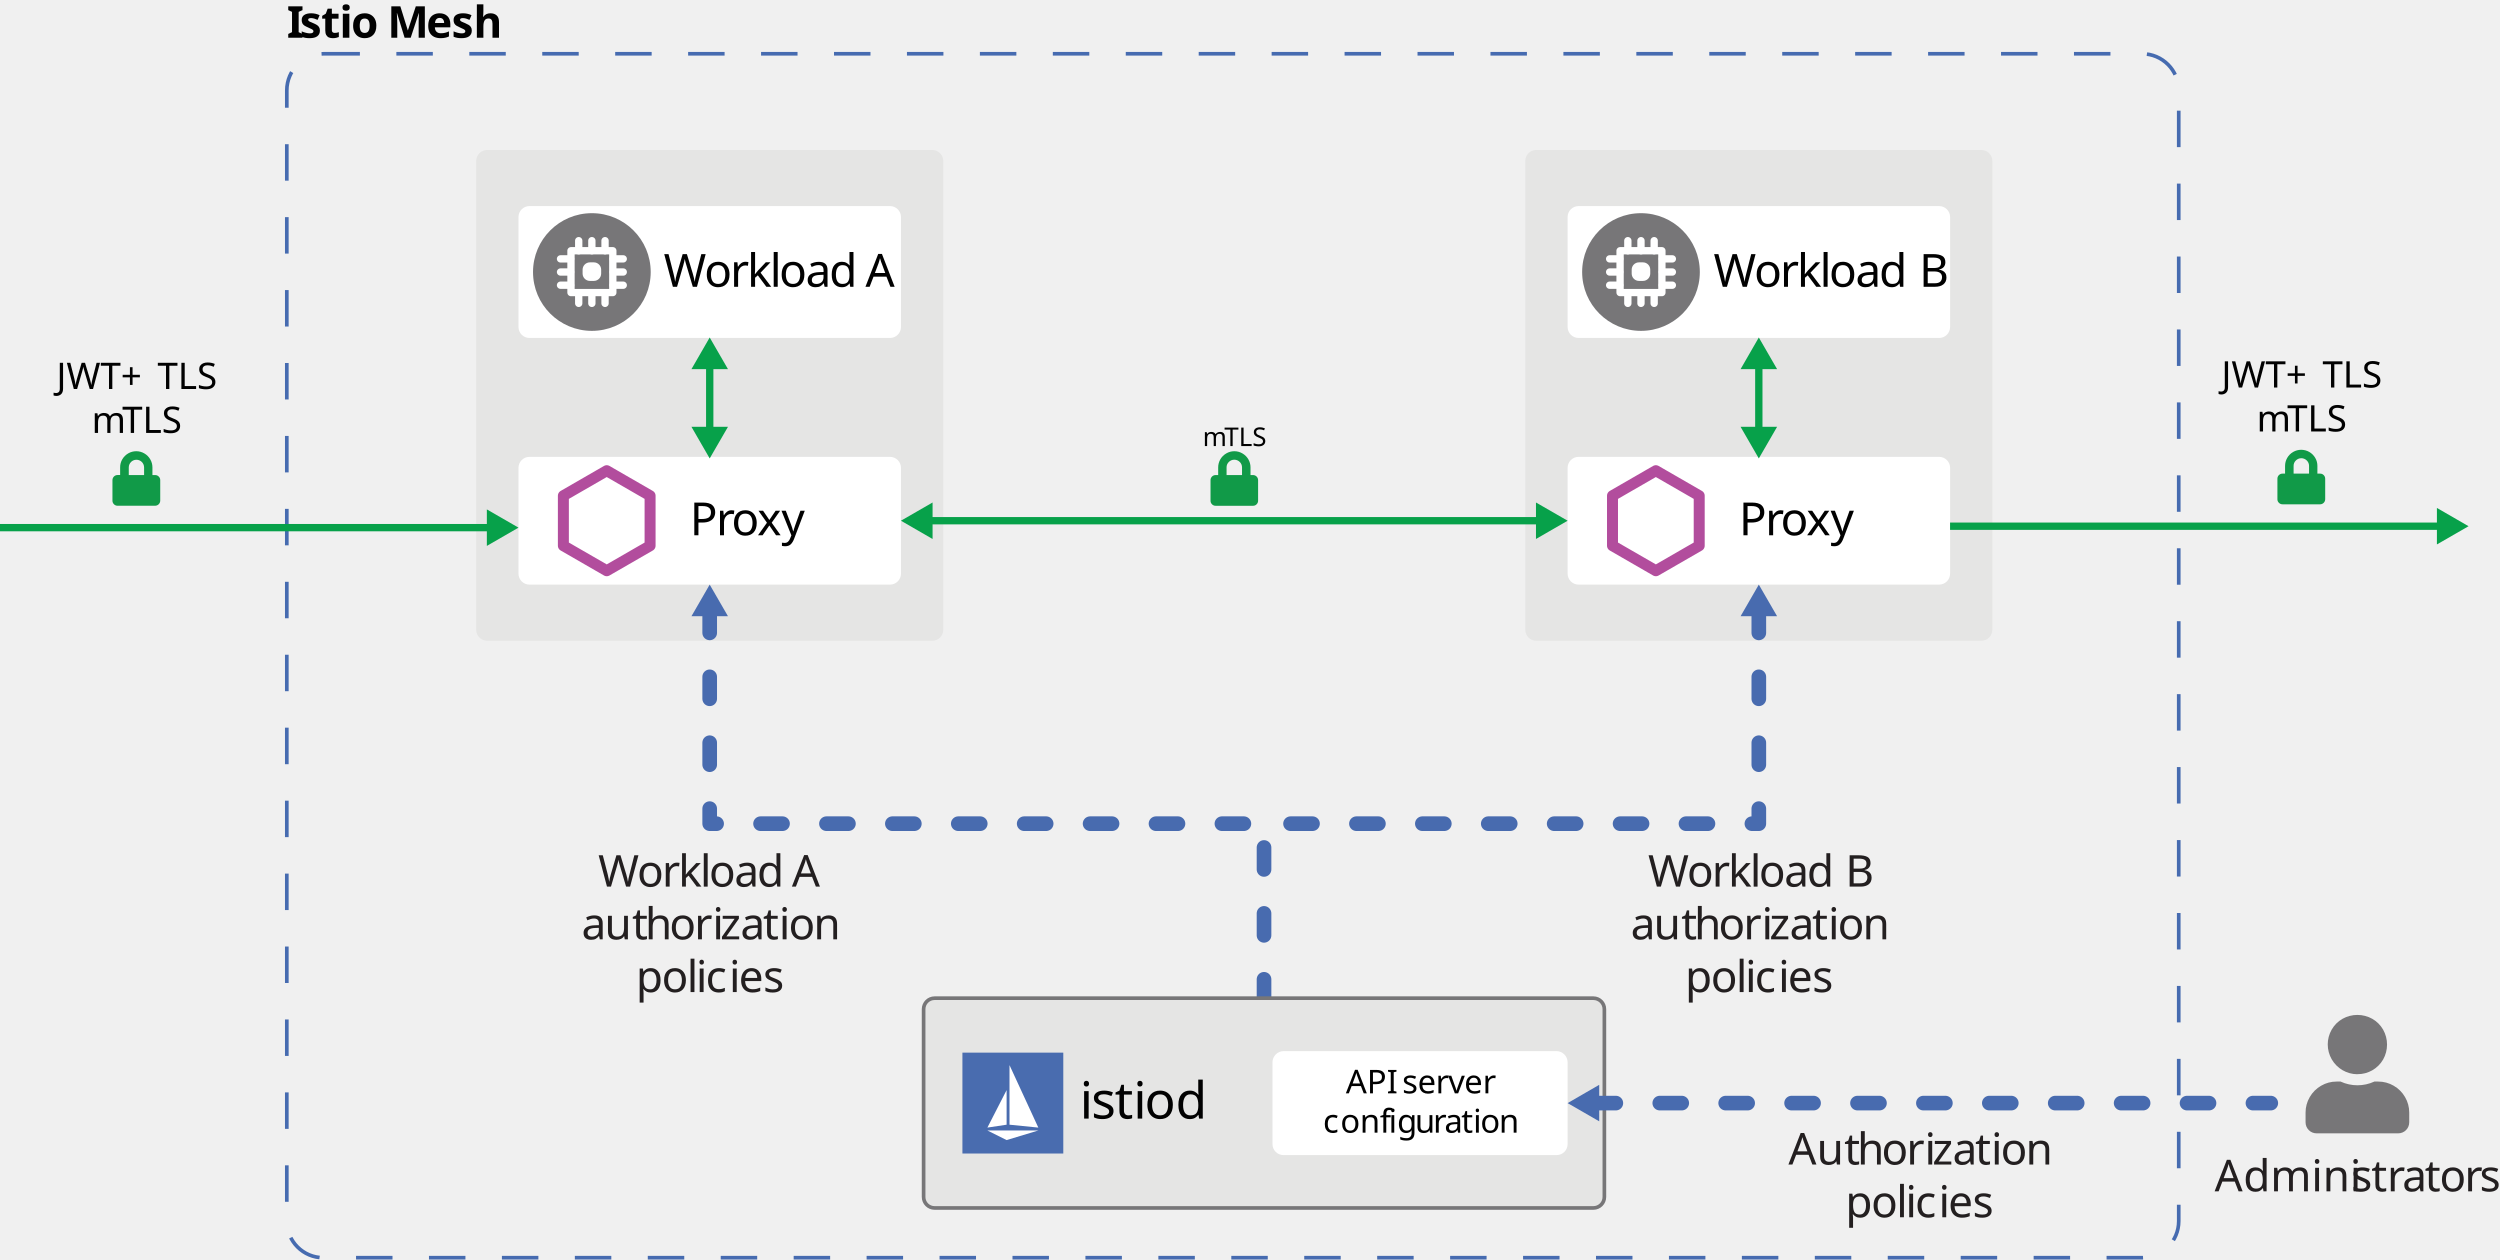
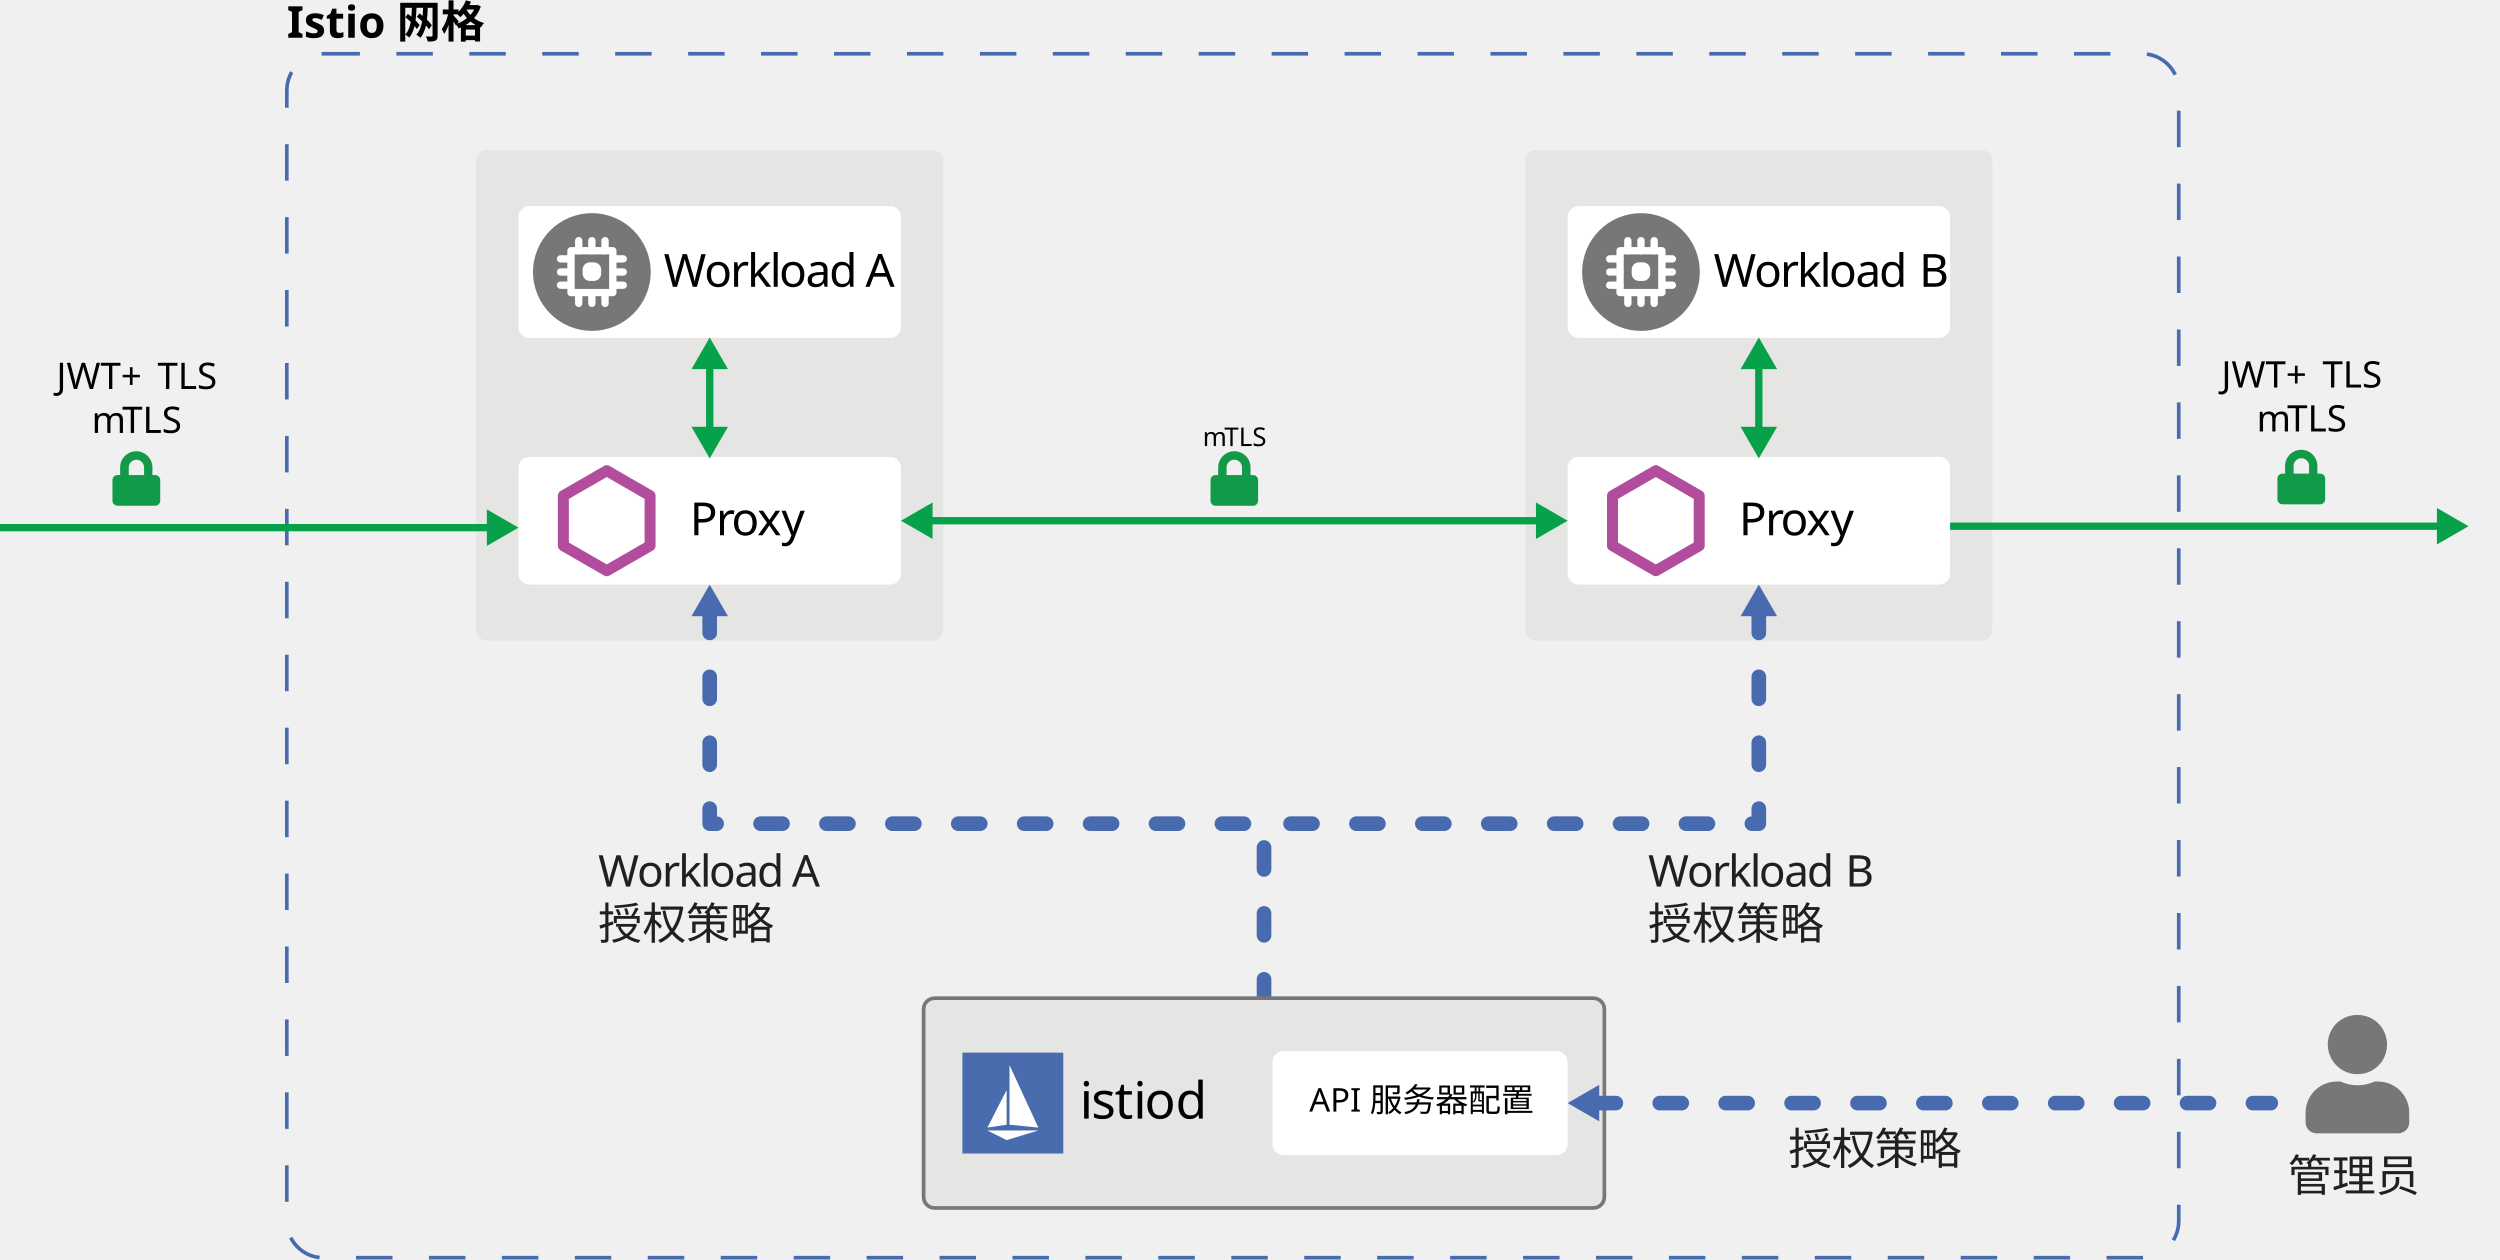
<svg xmlns="http://www.w3.org/2000/svg" id="ef55554b-b583-4065-9092-0fe3415e71e2" data-name="Layer 1" viewBox="0 0 682.76 343.99">
  <defs>
-     <style>.b792e856-f1f2-4f01-bd92-c860fd1c5e96,.bf4208ee-55dc-4cde-acab-db1ab46597cf{fill:#e5e5e4}.e5d62a3a-9772-4800-a377-ef63216e94a2{fill:#fff}.a9a59219-ca5b-45d9-9d96-37210eda282d{font-size:12.5px}.a5c9222a-b419-4fd2-85f1-0a0ed32c5d12,.a914e673-5ec6-4d46-b4f0-4ecb75f399c1,.a9a59219-ca5b-45d9-9d96-37210eda282d,.b5506096-b9d7-4132-b182-3fead3116cb7,.e8b643a6-bd8f-410b-9763-64c8d5d3fd60,.fe389fac-adb7-4a44-a237-a780dc786f18{fill:#010101}.a5c9222a-b419-4fd2-85f1-0a0ed32c5d12,.a914e673-5ec6-4d46-b4f0-4ecb75f399c1,.a94cde90-c787-4350-930a-97272e79f390,.a9a59219-ca5b-45d9-9d96-37210eda282d,.e8b643a6-bd8f-410b-9763-64c8d5d3fd60,.fe389fac-adb7-4a44-a237-a780dc786f18{font-family:GoogleSansDisplay-Regular,Google Sans Display}.a3b7c17b-a3c9-41a1-be0b-ff22b97d7ac7{letter-spacing:-.06em}.e21983a8-bc1c-45e2-b86f-a2e722e813e9{letter-spacing:-.01em}.bbe11e91-1b5c-413a-9437-6238b03ba9f3{letter-spacing:.01em}.ea4a1efd-30e4-43bc-b181-fe231378edd6{letter-spacing:-.01em}.a6a76223-1353-4053-931f-9f86f14fbb3c{letter-spacing:-.03em}.a9b6bb0d-4cf7-4b91-b8a2-232f95309916{fill:#777678}.a30f319d-5724-47a2-a30e-1201cb24e68e,.a3e5d3af-e309-4133-b630-8acc84bf3947,.ae468838-f032-4dc5-a31b-ac24f0e41256,.b2bc4466-1f48-4d1e-8d65-00ba04d73dbc,.f9c6216f-c095-4ae6-becb-8ecc05f9293b,.fdf48caa-df82-4290-a873-1af1932c0059{fill:none}.ae468838-f032-4dc5-a31b-ac24f0e41256,.b2bc4466-1f48-4d1e-8d65-00ba04d73dbc{stroke:#fff}.a30f319d-5724-47a2-a30e-1201cb24e68e,.a3e5d3af-e309-4133-b630-8acc84bf3947,.b2bc4466-1f48-4d1e-8d65-00ba04d73dbc,.fdf48caa-df82-4290-a873-1af1932c0059{stroke-linejoin:round}.ae468838-f032-4dc5-a31b-ac24f0e41256,.b2bc4466-1f48-4d1e-8d65-00ba04d73dbc,.f9c6216f-c095-4ae6-becb-8ecc05f9293b{stroke-width:2px}.a3e5d3af-e309-4133-b630-8acc84bf3947,.ae468838-f032-4dc5-a31b-ac24f0e41256{stroke-linecap:round}.ae468838-f032-4dc5-a31b-ac24f0e41256,.bf4208ee-55dc-4cde-acab-db1ab46597cf,.f9c6216f-c095-4ae6-becb-8ecc05f9293b{stroke-miterlimit:10}.fdf48caa-df82-4290-a873-1af1932c0059{stroke:#b24d9d;stroke-width:3px}.fc768a6f-6ce0-42ca-928a-d5cb42fa705e{letter-spacing:-.03em}.a3d4d765-a57d-4ebe-9e24-2d9e83c10b12{letter-spacing:-.02em}.f9c6216f-c095-4ae6-becb-8ecc05f9293b{stroke:#07a14a}.a9051e8f-5a3a-4a8d-ba7f-2b6692d2a70b{fill:#07a14a}.a3e5d3af-e309-4133-b630-8acc84bf3947{stroke:#486baf;stroke-width:4px;stroke-dasharray:6 12}.b9c01941-5661-4eae-a4aa-3a4b4afaea94{fill:#486baf}.a30f319d-5724-47a2-a30e-1201cb24e68e{stroke:#466bb0;stroke-dasharray:9.96 9.96}.a94cde90-c787-4350-930a-97272e79f390,.b5506096-b9d7-4132-b182-3fead3116cb7{font-size:12px}.b5506096-b9d7-4132-b182-3fead3116cb7{font-family:GoogleSansDisplay-Bold,Google Sans Display;font-weight:700}.b2dcf08b-99dc-4748-845e-4d25653b2dd7{letter-spacing:-.01em}.bfc11e9f-2574-438e-ac37-72e105a8cd68{letter-spacing:.01em}.b465f423-3454-4252-ac4e-6b4e44f30434{letter-spacing:0}.a3d6489b-d1e7-4f93-98a9-1eba05c3e97d{letter-spacing:-.01em}.a2384390-a5d0-4abb-a89a-7a8864b3b98c{letter-spacing:0}.bf4208ee-55dc-4cde-acab-db1ab46597cf{stroke:#777678}.a914e673-5ec6-4d46-b4f0-4ecb75f399c1,.fe389fac-adb7-4a44-a237-a780dc786f18{isolation:isolate}.a914e673-5ec6-4d46-b4f0-4ecb75f399c1{font-size:14px}.ba491a27-d842-4eb4-9560-51fff2b9d621{letter-spacing:0}.b64c6350-6ae1-4dc7-8e8b-d354380c1eef{letter-spacing:.01em}.ba1ccbb9-cfb7-4414-a9d4-08046dad711b{letter-spacing:-.01em}.a96f55be-6822-4d0c-a840-072c5e9b5920{fill:#496caf}.fe389fac-adb7-4a44-a237-a780dc786f18{font-size:8.96px}.b3536708-eb14-412a-9b75-1202257901f6,.f9f87398-cd7d-4278-bd80-de3519f5651b{letter-spacing:0}.f3b6ad48-db07-4881-8ffe-47c6f5cfe3e9{letter-spacing:.02em}.a219a8e3-51d6-43da-909b-6406792ddb66{letter-spacing:-.02em}.bcf8db7f-22f1-447a-89b7-81c5b951286d,.f63c4d7e-0cd8-48ae-a0d3-7fd961f22fde{letter-spacing:-.01em}.b39b1652-daf4-406c-ab7b-591bdb03a891{letter-spacing:0}.b1bf22c4-cdba-4ffa-a5e9-a595302a25e4{letter-spacing:-.02em}.af7738b3-45c7-43d4-a39a-cc1a8e98bb16{letter-spacing:-.01em}.bd80e36d-ab17-4851-b00a-dd09f231861b{letter-spacing:.01em}.e8b747a6-6a85-4ecb-8492-adecd2c6f78b{fill:#119a48}.e8b643a6-bd8f-410b-9763-64c8d5d3fd60{font-size:10px}.bedea749-024d-45ee-96f2-13df44e945a6{letter-spacing:-.04em}.bdccc1ee-2636-499c-947e-1a49350ce06a{letter-spacing:-.03em}.a94cde90-c787-4350-930a-97272e79f390{fill:#231f20}.b2300162-2e14-4499-a217-dc20693a0df7,.feae4a64-7ee7-434b-b781-0079671e94bf{letter-spacing:-.02em}.fec8f349-525f-4158-8641-b9f235c32364{letter-spacing:-.01em}.b1763568-9fa4-4604-ba99-721965a8cff0,.f4d87825-5320-4af1-9758-a749fe292282{letter-spacing:-.02em}.bdd0311e-9c73-43de-9970-3501e8ed9fb8{letter-spacing:-.06em}.a2a65727-2476-4da5-8680-be44f2ae7859{letter-spacing:-.01em}.f991823a-6669-45e6-9cc5-a3b155901200{letter-spacing:0}.a89bd838-c646-4d00-8ac9-5984b72e70ac{letter-spacing:-.01em}.b301c5ae-ce54-4073-b4e9-5ea54a2906fe{letter-spacing:0}.add6bae2-5303-44e7-ae05-6a1da0337384{letter-spacing:.01em}.a7d867e3-99e3-43b9-93b0-a8129f4ef849{letter-spacing:-.02em}.a5c9222a-b419-4fd2-85f1-0a0ed32c5d12{font-size:7.08px;letter-spacing:-.03em}.bbefa2c9-6828-4af8-929e-ac5055195e75{letter-spacing:0}</style>
+     <style>
+ 			.b792e856-f1f2-4f01-bd92-c860fd1c5e96,.bf4208ee-55dc-4cde-acab-db1ab46597cf{fill:#e5e5e4}.e5d62a3a-9772-4800-a377-ef63216e94a2{fill:#fff}.a9a59219-ca5b-45d9-9d96-37210eda282d{font-size:12.5px}.a5c9222a-b419-4fd2-85f1-0a0ed32c5d12,.a914e673-5ec6-4d46-b4f0-4ecb75f399c1,.a9a59219-ca5b-45d9-9d96-37210eda282d,.b5506096-b9d7-4132-b182-3fead3116cb7,.e8b643a6-bd8f-410b-9763-64c8d5d3fd60,.fe389fac-adb7-4a44-a237-a780dc786f18{fill:#010101}.a5c9222a-b419-4fd2-85f1-0a0ed32c5d12,.a914e673-5ec6-4d46-b4f0-4ecb75f399c1,.a94cde90-c787-4350-930a-97272e79f390,.a9a59219-ca5b-45d9-9d96-37210eda282d,.e8b643a6-bd8f-410b-9763-64c8d5d3fd60,.fe389fac-adb7-4a44-a237-a780dc786f18{font-family:GoogleSansDisplay-Regular,Google
+ 			Sans Display}.a3b7c17b-a3c9-41a1-be0b-ff22b97d7ac7{letter-spacing:-.06em}.e21983a8-bc1c-45e2-b86f-a2e722e813e9{letter-spacing:-.01em}.bbe11e91-1b5c-413a-9437-6238b03ba9f3{letter-spacing:.01em}.ea4a1efd-30e4-43bc-b181-fe231378edd6{letter-spacing:-.01em}.a6a76223-1353-4053-931f-9f86f14fbb3c{letter-spacing:-.03em}.a9b6bb0d-4cf7-4b91-b8a2-232f95309916{fill:#777678}.a30f319d-5724-47a2-a30e-1201cb24e68e,.a3e5d3af-e309-4133-b630-8acc84bf3947,.ae468838-f032-4dc5-a31b-ac24f0e41256,.b2bc4466-1f48-4d1e-8d65-00ba04d73dbc,.f9c6216f-c095-4ae6-becb-8ecc05f9293b,.fdf48caa-df82-4290-a873-1af1932c0059{fill:none}.ae468838-f032-4dc5-a31b-ac24f0e41256,.b2bc4466-1f48-4d1e-8d65-00ba04d73dbc{stroke:#fff}.a30f319d-5724-47a2-a30e-1201cb24e68e,.a3e5d3af-e309-4133-b630-8acc84bf3947,.b2bc4466-1f48-4d1e-8d65-00ba04d73dbc,.fdf48caa-df82-4290-a873-1af1932c0059{stroke-linejoin:round}.ae468838-f032-4dc5-a31b-ac24f0e41256,.b2bc4466-1f48-4d1e-8d65-00ba04d73dbc,.f9c6216f-c095-4ae6-becb-8ecc05f9293b{stroke-width:2px}.a3e5d3af-e309-4133-b630-8acc84bf3947,.ae468838-f032-4dc5-a31b-ac24f0e41256{stroke-linecap:round}.ae468838-f032-4dc5-a31b-ac24f0e41256,.bf4208ee-55dc-4cde-acab-db1ab46597cf,.f9c6216f-c095-4ae6-becb-8ecc05f9293b{stroke-miterlimit:10}.fdf48caa-df82-4290-a873-1af1932c0059{stroke:#b24d9d;stroke-width:3px}.fc768a6f-6ce0-42ca-928a-d5cb42fa705e{letter-spacing:-.03em}.a3d4d765-a57d-4ebe-9e24-2d9e83c10b12{letter-spacing:-.02em}.f9c6216f-c095-4ae6-becb-8ecc05f9293b{stroke:#07a14a}.a9051e8f-5a3a-4a8d-ba7f-2b6692d2a70b{fill:#07a14a}.a3e5d3af-e309-4133-b630-8acc84bf3947{stroke:#486baf;stroke-width:4px;stroke-dasharray:6
+ 			12}.b9c01941-5661-4eae-a4aa-3a4b4afaea94{fill:#486baf}.a30f319d-5724-47a2-a30e-1201cb24e68e{stroke:#466bb0;stroke-dasharray:9.96
+ 			9.96}.a94cde90-c787-4350-930a-97272e79f390,.b5506096-b9d7-4132-b182-3fead3116cb7{font-size:12px}.b5506096-b9d7-4132-b182-3fead3116cb7{font-family:GoogleSansDisplay-Bold,Google
+ 			Sans Display;font-weight:700}.b2dcf08b-99dc-4748-845e-4d25653b2dd7{letter-spacing:-.01em}.bfc11e9f-2574-438e-ac37-72e105a8cd68{letter-spacing:.01em}.b465f423-3454-4252-ac4e-6b4e44f30434{letter-spacing:0}.a3d6489b-d1e7-4f93-98a9-1eba05c3e97d{letter-spacing:-.01em}.a2384390-a5d0-4abb-a89a-7a8864b3b98c{letter-spacing:0}.bf4208ee-55dc-4cde-acab-db1ab46597cf{stroke:#777678}.a914e673-5ec6-4d46-b4f0-4ecb75f399c1,.fe389fac-adb7-4a44-a237-a780dc786f18{isolation:isolate}.a914e673-5ec6-4d46-b4f0-4ecb75f399c1{font-size:14px}.ba491a27-d842-4eb4-9560-51fff2b9d621{letter-spacing:0}.b64c6350-6ae1-4dc7-8e8b-d354380c1eef{letter-spacing:.01em}.ba1ccbb9-cfb7-4414-a9d4-08046dad711b{letter-spacing:-.01em}.a96f55be-6822-4d0c-a840-072c5e9b5920{fill:#496caf}.fe389fac-adb7-4a44-a237-a780dc786f18{font-size:8.96px}.b3536708-eb14-412a-9b75-1202257901f6,.f9f87398-cd7d-4278-bd80-de3519f5651b{letter-spacing:0}.f3b6ad48-db07-4881-8ffe-47c6f5cfe3e9{letter-spacing:.02em}.a219a8e3-51d6-43da-909b-6406792ddb66{letter-spacing:-.02em}.bcf8db7f-22f1-447a-89b7-81c5b951286d,.f63c4d7e-0cd8-48ae-a0d3-7fd961f22fde{letter-spacing:-.01em}.b39b1652-daf4-406c-ab7b-591bdb03a891{letter-spacing:0}.b1bf22c4-cdba-4ffa-a5e9-a595302a25e4{letter-spacing:-.02em}.af7738b3-45c7-43d4-a39a-cc1a8e98bb16{letter-spacing:-.01em}.bd80e36d-ab17-4851-b00a-dd09f231861b{letter-spacing:.01em}.e8b747a6-6a85-4ecb-8492-adecd2c6f78b{fill:#119a48}.e8b643a6-bd8f-410b-9763-64c8d5d3fd60{font-size:10px}.bedea749-024d-45ee-96f2-13df44e945a6{letter-spacing:-.04em}.bdccc1ee-2636-499c-947e-1a49350ce06a{letter-spacing:-.03em}.a94cde90-c787-4350-930a-97272e79f390{fill:#231f20}.b2300162-2e14-4499-a217-dc20693a0df7,.feae4a64-7ee7-434b-b781-0079671e94bf{letter-spacing:-.02em}.fec8f349-525f-4158-8641-b9f235c32364{letter-spacing:-.01em}.b1763568-9fa4-4604-ba99-721965a8cff0,.f4d87825-5320-4af1-9758-a749fe292282{letter-spacing:-.02em}.bdd0311e-9c73-43de-9970-3501e8ed9fb8{letter-spacing:-.06em}.a2a65727-2476-4da5-8680-be44f2ae7859{letter-spacing:-.01em}.f991823a-6669-45e6-9cc5-a3b155901200{letter-spacing:0}.a89bd838-c646-4d00-8ac9-5984b72e70ac{letter-spacing:-.01em}.b301c5ae-ce54-4073-b4e9-5ea54a2906fe{letter-spacing:0}.add6bae2-5303-44e7-ae05-6a1da0337384{letter-spacing:.01em}.a7d867e3-99e3-43b9-93b0-a8129f4ef849{letter-spacing:-.02em}.a5c9222a-b419-4fd2-85f1-0a0ed32c5d12{font-size:7.08px;letter-spacing:-.03em}.bbefa2c9-6828-4af8-929e-ac5055195e75{letter-spacing:0}
+ 		</style>
  </defs>
  <rect width="127.56" height="134.03" x="130.05" y="40.96" class="b792e856-f1f2-4f01-bd92-c860fd1c5e96" rx="3" />
  <rect width="104.46" height="36.02" x="141.6" y="56.28" class="e5d62a3a-9772-4800-a377-ef63216e94a2" rx="3" />
  <text class="a9a59219-ca5b-45d9-9d96-37210eda282d" transform="translate(181.25 78.32)">
-     <tspan class="a3b7c17b-a3c9-41a1-be0b-ff22b97d7ac7">W</tspan>
-     <tspan x="11.09" y="0" class="e21983a8-bc1c-45e2-b86f-a2e722e813e9">o</tspan>
-     <tspan x="18.17" y="0" class="bbe11e91-1b5c-413a-9437-6238b03ba9f3">r</tspan>
-     <tspan x="22.81" y="0">k</tspan>
-     <tspan x="28.99" y="0" class="ea4a1efd-30e4-43bc-b181-fe231378edd6">l</tspan>
-     <tspan x="31.54" y="0">o</tspan>
-     <tspan x="38.75" y="0" class="ea4a1efd-30e4-43bc-b181-fe231378edd6">a</tspan>
-     <tspan x="45.21" y="0">d</tspan>
-     <tspan x="52.58" y="0" class="a6a76223-1353-4053-931f-9f86f14fbb3c"> </tspan>
-     <tspan x="55.11" y="0">A</tspan>
+     <tspan class="a3b7c17b-a3c9-41a1-be0b-ff22b97d7ac7">
+ 			W
+ 		</tspan>
+     <tspan x="11.09" y="0" class="e21983a8-bc1c-45e2-b86f-a2e722e813e9">
+ 			o
+ 		</tspan>
+     <tspan x="18.17" y="0" class="bbe11e91-1b5c-413a-9437-6238b03ba9f3">
+ 			r
+ 		</tspan>
+     <tspan x="22.81" y="0">
+ 			k
+ 		</tspan>
+     <tspan x="28.99" y="0" class="ea4a1efd-30e4-43bc-b181-fe231378edd6">
+ 			l
+ 		</tspan>
+     <tspan x="31.54" y="0">
+ 			o
+ 		</tspan>
+     <tspan x="38.75" y="0" class="ea4a1efd-30e4-43bc-b181-fe231378edd6">
+ 			a
+ 		</tspan>
+     <tspan x="45.21" y="0">
+ 			d
+ 		</tspan>
+     <tspan x="52.58" y="0" class="a6a76223-1353-4053-931f-9f86f14fbb3c">
+ 		</tspan>
+     <tspan x="55.11" y="0">
+ 			A
+ 		</tspan>
  </text>
  <circle cx="161.64" cy="74.29" r="16.07" class="a9b6bb0d-4cf7-4b91-b8a2-232f95309916" />
  <rect width="11.42" height="11.42" x="155.94" y="68.48" class="b2bc4466-1f48-4d1e-8d65-00ba04d73dbc" />
  <line x1="158.05" x2="158.05" y1="68.48" y2="65.73" class="ae468838-f032-4dc5-a31b-ac24f0e41256" />
  <line x1="161.64" x2="161.64" y1="68.48" y2="65.73" class="ae468838-f032-4dc5-a31b-ac24f0e41256" />
  <line x1="165.24" x2="165.24" y1="68.48" y2="65.73" class="ae468838-f032-4dc5-a31b-ac24f0e41256" />
  <line x1="158.05" x2="158.05" y1="82.85" y2="80.11" class="ae468838-f032-4dc5-a31b-ac24f0e41256" />
  <line x1="161.64" x2="161.64" y1="82.85" y2="80.11" class="ae468838-f032-4dc5-a31b-ac24f0e41256" />
  <line x1="165.24" x2="165.24" y1="82.85" y2="80.11" class="ae468838-f032-4dc5-a31b-ac24f0e41256" />
  <line x1="155.83" x2="153.08" y1="77.89" y2="77.89" class="ae468838-f032-4dc5-a31b-ac24f0e41256" />
  <line x1="155.83" x2="153.08" y1="74.29" y2="74.29" class="ae468838-f032-4dc5-a31b-ac24f0e41256" />
  <line x1="155.83" x2="153.08" y1="70.7" y2="70.7" class="ae468838-f032-4dc5-a31b-ac24f0e41256" />
  <line x1="170.21" x2="167.46" y1="77.89" y2="77.89" class="ae468838-f032-4dc5-a31b-ac24f0e41256" />
  <line x1="170.21" x2="167.46" y1="74.29" y2="74.29" class="ae468838-f032-4dc5-a31b-ac24f0e41256" />
  <line x1="170.21" x2="167.46" y1="70.7" y2="70.7" class="ae468838-f032-4dc5-a31b-ac24f0e41256" />
  <rect width="5.07" height="5.07" x="159.11" y="71.65" class="e5d62a3a-9772-4800-a377-ef63216e94a2" rx="2" />
  <rect width="104.46" height="34.89" x="141.6" y="124.77" class="e5d62a3a-9772-4800-a377-ef63216e94a2" rx="3" />
  <polygon points="177.54 149.04 177.54 135.38 165.7 128.55 153.86 135.38 153.86 149.04 165.7 155.87 177.54 149.04" class="fdf48caa-df82-4290-a873-1af1932c0059" />
-   <text class="a9a59219-ca5b-45d9-9d96-37210eda282d" transform="translate(188.4 146.18)">P<tspan x="7.17" y="0" class="fc768a6f-6ce0-42ca-928a-d5cb42fa705e">r</tspan>
-     <tspan x="11.37" y="0" class="a3d4d765-a57d-4ebe-9e24-2d9e83c10b12">o</tspan>
-     <tspan x="18.4" y="0">xy</tspan>
+   <text class="a9a59219-ca5b-45d9-9d96-37210eda282d" transform="translate(188.4 146.18)">
+ 		P
+ 		<tspan x="7.17" y="0" class="fc768a6f-6ce0-42ca-928a-d5cb42fa705e">
+ 			r
+ 		</tspan>
+     <tspan x="11.37" y="0" class="a3d4d765-a57d-4ebe-9e24-2d9e83c10b12">
+ 			o
+ 		</tspan>
+     <tspan x="18.4" y="0">
+ 			xy
+ 		</tspan>
  </text>
  <line x1="193.83" x2="193.83" y1="99.35" y2="118.03" class="f9c6216f-c095-4ae6-becb-8ecc05f9293b" />
  <polygon points="188.84 100.81 193.82 92.17 198.81 100.81 188.84 100.81" class="a9051e8f-5a3a-4a8d-ba7f-2b6692d2a70b" />
  <polygon points="188.84 116.57 193.82 125.2 198.81 116.57 188.84 116.57" class="a9051e8f-5a3a-4a8d-ba7f-2b6692d2a70b" />
  <polyline points="193.82 166.84 193.82 224.95 345.21 224.95 345.21 272.61" class="a3e5d3af-e309-4133-b630-8acc84bf3947" />
  <polygon points="188.84 168.29 193.82 159.66 198.81 168.29 188.84 168.29" class="b9c01941-5661-4eae-a4aa-3a4b4afaea94" />
  <rect width="516.69" height="328.8" x="78.33" y="14.69" class="a30f319d-5724-47a2-a30e-1201cb24e68e" rx="10" />
-   <text class="b5506096-b9d7-4132-b182-3fead3116cb7" transform="translate(78.33 10.3)">I<tspan x="3.52" y="0" class="b2dcf08b-99dc-4748-845e-4d25653b2dd7">s</tspan>
-     <tspan x="9.38" y="0" class="bfc11e9f-2574-438e-ac37-72e105a8cd68">t</tspan>
-     <tspan x="14.36" y="0" class="b2dcf08b-99dc-4748-845e-4d25653b2dd7">i</tspan>
-     <tspan x="17.56" y="0" class="b465f423-3454-4252-ac4e-6b4e44f30434">o </tspan>
-     <tspan x="27.46" y="0" class="a3d6489b-d1e7-4f93-98a9-1eba05c3e97d">M</tspan>
-     <tspan x="38.08" y="0" class="a2384390-a5d0-4abb-a89a-7a8864b3b98c">e</tspan>
-     <tspan x="45" y="0" class="b465f423-3454-4252-ac4e-6b4e44f30434">sh</tspan>
-   </text>
+   <text class="b5506096-b9d7-4132-b182-3fead3116cb7" transform="translate(78.33 10.3)">
+ 		Istio 网格
+ 	</text>
  <rect width="127.56" height="134.03" x="416.56" y="40.96" class="b792e856-f1f2-4f01-bd92-c860fd1c5e96" rx="3" />
  <rect width="104.46" height="36.02" x="428.12" y="56.28" class="e5d62a3a-9772-4800-a377-ef63216e94a2" rx="3" />
  <text class="a9a59219-ca5b-45d9-9d96-37210eda282d" transform="translate(467.98 78.32)">
-     <tspan class="a3b7c17b-a3c9-41a1-be0b-ff22b97d7ac7">W</tspan>
-     <tspan x="11.09" y="0" class="e21983a8-bc1c-45e2-b86f-a2e722e813e9">o</tspan>
-     <tspan x="18.17" y="0" class="bbe11e91-1b5c-413a-9437-6238b03ba9f3">r</tspan>
-     <tspan x="22.81" y="0">k</tspan>
-     <tspan x="28.99" y="0" class="ea4a1efd-30e4-43bc-b181-fe231378edd6">l</tspan>
-     <tspan x="31.54" y="0">o</tspan>
-     <tspan x="38.75" y="0" class="ea4a1efd-30e4-43bc-b181-fe231378edd6">a</tspan>
-     <tspan x="45.21" y="0">d B</tspan>
+     <tspan class="a3b7c17b-a3c9-41a1-be0b-ff22b97d7ac7">
+ 			W
+ 		</tspan>
+     <tspan x="11.09" y="0" class="e21983a8-bc1c-45e2-b86f-a2e722e813e9">
+ 			o
+ 		</tspan>
+     <tspan x="18.17" y="0" class="bbe11e91-1b5c-413a-9437-6238b03ba9f3">
+ 			r
+ 		</tspan>
+     <tspan x="22.81" y="0">
+ 			k
+ 		</tspan>
+     <tspan x="28.99" y="0" class="ea4a1efd-30e4-43bc-b181-fe231378edd6">
+ 			l
+ 		</tspan>
+     <tspan x="31.54" y="0">
+ 			o
+ 		</tspan>
+     <tspan x="38.75" y="0" class="ea4a1efd-30e4-43bc-b181-fe231378edd6">
+ 			a
+ 		</tspan>
+     <tspan x="45.21" y="0">
+ 			d B
+ 		</tspan>
  </text>
  <circle cx="448.16" cy="74.29" r="16.07" class="a9b6bb0d-4cf7-4b91-b8a2-232f95309916" />
  <rect width="11.42" height="11.42" x="442.45" y="68.48" class="b2bc4466-1f48-4d1e-8d65-00ba04d73dbc" />
  <line x1="444.57" x2="444.57" y1="68.48" y2="65.73" class="ae468838-f032-4dc5-a31b-ac24f0e41256" />
  <line x1="448.16" x2="448.16" y1="68.48" y2="65.73" class="ae468838-f032-4dc5-a31b-ac24f0e41256" />
  <line x1="451.76" x2="451.76" y1="68.48" y2="65.73" class="ae468838-f032-4dc5-a31b-ac24f0e41256" />
  <line x1="444.57" x2="444.57" y1="82.85" y2="80.11" class="ae468838-f032-4dc5-a31b-ac24f0e41256" />
  <line x1="448.16" x2="448.16" y1="82.85" y2="80.11" class="ae468838-f032-4dc5-a31b-ac24f0e41256" />
  <line x1="451.76" x2="451.76" y1="82.85" y2="80.11" class="ae468838-f032-4dc5-a31b-ac24f0e41256" />
  <line x1="442.35" x2="439.6" y1="77.89" y2="77.89" class="ae468838-f032-4dc5-a31b-ac24f0e41256" />
  <line x1="442.35" x2="439.6" y1="74.29" y2="74.29" class="ae468838-f032-4dc5-a31b-ac24f0e41256" />
  <line x1="442.35" x2="439.6" y1="70.7" y2="70.7" class="ae468838-f032-4dc5-a31b-ac24f0e41256" />
  <line x1="456.73" x2="453.98" y1="77.89" y2="77.89" class="ae468838-f032-4dc5-a31b-ac24f0e41256" />
  <line x1="456.73" x2="453.98" y1="74.29" y2="74.29" class="ae468838-f032-4dc5-a31b-ac24f0e41256" />
  <line x1="456.73" x2="453.98" y1="70.7" y2="70.7" class="ae468838-f032-4dc5-a31b-ac24f0e41256" />
  <rect width="5.07" height="5.07" x="445.62" y="71.65" class="e5d62a3a-9772-4800-a377-ef63216e94a2" rx="2" />
  <rect width="104.46" height="34.89" x="428.12" y="124.77" class="e5d62a3a-9772-4800-a377-ef63216e94a2" rx="3" />
  <polygon points="464.06 149.04 464.06 135.38 452.22 128.55 440.38 135.38 440.38 149.04 452.22 155.87 464.06 149.04" class="fdf48caa-df82-4290-a873-1af1932c0059" />
-   <text class="a9a59219-ca5b-45d9-9d96-37210eda282d" transform="translate(474.92 146.18)">P<tspan x="7.17" y="0" class="fc768a6f-6ce0-42ca-928a-d5cb42fa705e">r</tspan>
-     <tspan x="11.37" y="0" class="a3d4d765-a57d-4ebe-9e24-2d9e83c10b12">o</tspan>
-     <tspan x="18.4" y="0">xy</tspan>
+   <text class="a9a59219-ca5b-45d9-9d96-37210eda282d" transform="translate(474.92 146.18)">
+ 		P
+ 		<tspan x="7.17" y="0" class="fc768a6f-6ce0-42ca-928a-d5cb42fa705e">
+ 			r
+ 		</tspan>
+     <tspan x="11.37" y="0" class="a3d4d765-a57d-4ebe-9e24-2d9e83c10b12">
+ 			o
+ 		</tspan>
+     <tspan x="18.4" y="0">
+ 			xy
+ 		</tspan>
  </text>
  <line x1="480.34" x2="480.34" y1="99.35" y2="118.03" class="f9c6216f-c095-4ae6-becb-8ecc05f9293b" />
  <polygon points="475.36 100.81 480.34 92.17 485.33 100.81 475.36 100.81" class="a9051e8f-5a3a-4a8d-ba7f-2b6692d2a70b" />
  <polygon points="475.36 116.57 480.34 125.2 485.33 116.57 475.36 116.57" class="a9051e8f-5a3a-4a8d-ba7f-2b6692d2a70b" />
  <rect width="185.92" height="57.29" x="252.24" y="272.61" class="bf4208ee-55dc-4cde-acab-db1ab46597cf" rx="3" />
-   <text class="a914e673-5ec6-4d46-b4f0-4ecb75f399c1" transform="translate(294.89 305.49)">i<tspan x="3.14" y="0" class="ba491a27-d842-4eb4-9560-51fff2b9d621">s</tspan>
-     <tspan x="9.55" y="0" class="b64c6350-6ae1-4dc7-8e8b-d354380c1eef">t</tspan>
-     <tspan x="14.63" y="0" class="ba1ccbb9-cfb7-4414-a9d4-08046dad711b">i</tspan>
-     <tspan x="17.7" y="0">od</tspan>
+   <text class="a914e673-5ec6-4d46-b4f0-4ecb75f399c1" transform="translate(294.89 305.49)">
+ 		i
+ 		<tspan x="3.14" y="0" class="ba491a27-d842-4eb4-9560-51fff2b9d621">
+ 			s
+ 		</tspan>
+     <tspan x="9.55" y="0" class="b64c6350-6ae1-4dc7-8e8b-d354380c1eef">
+ 			t
+ 		</tspan>
+     <tspan x="14.63" y="0" class="ba1ccbb9-cfb7-4414-a9d4-08046dad711b">
+ 			i
+ 		</tspan>
+     <tspan x="17.7" y="0">
+ 			od
+ 		</tspan>
  </text>
  <rect id="b79a2909-381e-4bc5-84ce-913057ad5020" width="27.55" height="27.55" x="262.84" y="287.48" class="a96f55be-6822-4d0c-a840-072c5e9b5920" data-name="background" />
  <polygon id="f9a825d2-1cc9-4d15-b6e0-0c8a27d463a2" points="269.66 308.74 283.57 308.74 274.91 311.36 269.66 308.74" class="e5d62a3a-9772-4800-a377-ef63216e94a2" data-name="hull" />
  <polygon id="b689f886-ed52-4e35-9b11-cc94725cdf0b" points="269.66 307.95 274.91 307.16 274.91 297.71 269.66 307.95" class="e5d62a3a-9772-4800-a377-ef63216e94a2" data-name="mainsail" />
  <polygon id="b76d7764-92e2-43d7-a9e0-2d1bf64785f2" points="275.7 307.16 283.57 307.95 275.7 290.89 275.7 307.16" class="e5d62a3a-9772-4800-a377-ef63216e94a2" data-name="headsail" />
  <path d="M425.12,315.46h-74.6a3,3,0,0,1-3-3v-22.4a3.08,3.08,0,0,1,3-3h74.6a3.08,3.08,0,0,1,3,3v22.4A3,3,0,0,1,425.12,315.46Z" class="e5d62a3a-9772-4800-a377-ef63216e94a2" />
-   <text class="fe389fac-adb7-4a44-a237-a780dc786f18" transform="translate(367.56 298.59)">API <tspan x="15.39" y="0" class="b3536708-eb14-412a-9b75-1202257901f6">s</tspan>
-     <tspan x="19.59" y="0" class="f9f87398-cd7d-4278-bd80-de3519f5651b">e</tspan>
-     <tspan x="24.51" y="0" class="f3b6ad48-db07-4881-8ffe-47c6f5cfe3e9">r</tspan>
-     <tspan x="27.95" y="0" class="a219a8e3-51d6-43da-909b-6406792ddb66">v</tspan>
-     <tspan x="32.31" y="0" class="f9f87398-cd7d-4278-bd80-de3519f5651b">er</tspan>
-     <tspan x="-6.25" y="10.75" class="f63c4d7e-0cd8-48ae-a0d3-7fd961f22fde">c</tspan>
-     <tspan x="-1.51" y="10.75" class="bcf8db7f-22f1-447a-89b7-81c5b951286d">onf</tspan>
-     <tspan x="11.67" y="10.75" class="b39b1652-daf4-406c-ab7b-591bdb03a891">ig</tspan>
-     <tspan x="18.86" y="10.75">u</tspan>
-     <tspan x="23.82" y="10.75" class="b1bf22c4-cdba-4ffa-a5e9-a595302a25e4">r</tspan>
-     <tspan x="26.92" y="10.75" class="af7738b3-45c7-43d4-a39a-cc1a8e98bb16">a</tspan>
-     <tspan x="31.51" y="10.75" class="bd80e36d-ab17-4851-b00a-dd09f231861b">t</tspan>
-     <tspan x="34.76" y="10.75" class="b39b1652-daf4-406c-ab7b-591bdb03a891">i</tspan>
-     <tspan x="36.72" y="10.75" class="af7738b3-45c7-43d4-a39a-cc1a8e98bb16">o</tspan>
-     <tspan x="41.8" y="10.75">n</tspan>
-   </text>
+   <text class="fe389fac-adb7-4a44-a237-a780dc786f18" transform="translate(357.56 303.59)">
+ 		API 服务器配置
+ 	</text>
  <path d="M42.35,129.74a1.34,1.34,0,0,1,1,.41,1.31,1.31,0,0,1,.41,1v5.58a1.4,1.4,0,0,1-1.39,1.39H32.12a1.31,1.31,0,0,1-1-.41,1.34,1.34,0,0,1-.41-1v-5.58a1.4,1.4,0,0,1,1.4-1.4h.7v-2.09a4.28,4.28,0,0,1,.59-2.21A4.52,4.52,0,0,1,35,123.83a4.37,4.37,0,0,1,4.42,0,4.36,4.36,0,0,1,1.61,1.61,4.29,4.29,0,0,1,.6,2.21v2.09Zm-3,0v-2.09a2.09,2.09,0,1,0-4.18,0v2.09Z" class="e8b747a6-6a85-4ecb-8492-adecd2c6f78b" />
-   <text class="e8b643a6-bd8f-410b-9763-64c8d5d3fd60" transform="translate(15.41 106.23)">JWT+<tspan x="25.68" y="0" class="bedea749-024d-45ee-96f2-13df44e945a6"> </tspan>
-     <tspan x="27.6" y="0">TLS</tspan>
-     <tspan x="9.63" y="12" class="bdccc1ee-2636-499c-947e-1a49350ce06a">m</tspan>
-     <tspan x="17.97" y="12">TLS</tspan>
+   <text class="e8b643a6-bd8f-410b-9763-64c8d5d3fd60" transform="translate(15.41 106.23)">
+ 		JWT+
+ 		<tspan x="25.68" y="0" class="bedea749-024d-45ee-96f2-13df44e945a6">
+ 		</tspan>
+     <tspan x="27.6" y="0">
+ 			TLS
+ 		</tspan>
+     <tspan x="9.63" y="12" class="bdccc1ee-2636-499c-947e-1a49350ce06a">
+ 			m
+ 		</tspan>
+     <tspan x="17.97" y="12">
+ 			TLS
+ 		</tspan>
  </text>
  <line x2="134.42" y1="144.1" y2="144.1" class="f9c6216f-c095-4ae6-becb-8ecc05f9293b" />
  <polygon points="132.96 149.09 141.6 144.1 132.96 139.12 132.96 149.09" class="a9051e8f-5a3a-4a8d-ba7f-2b6692d2a70b" />
  <path d="M633.61,129.35a1.34,1.34,0,0,1,1,.4,1.38,1.38,0,0,1,.41,1v5.58a1.4,1.4,0,0,1-1.4,1.4H623.38a1.34,1.34,0,0,1-1-.41,1.31,1.31,0,0,1-.41-1v-5.58a1.38,1.38,0,0,1,1.39-1.39h.7v-2.09a4.41,4.41,0,0,1,6.63-3.82,4.44,4.44,0,0,1,1.61,1.61,4.26,4.26,0,0,1,.59,2.21v2.09Zm-3,0v-2.09a2,2,0,0,0-.61-1.49,2.1,2.1,0,0,0-3,0,2,2,0,0,0-.61,1.49v2.09Z" class="e8b747a6-6a85-4ecb-8492-adecd2c6f78b" />
-   <text class="e8b643a6-bd8f-410b-9763-64c8d5d3fd60" transform="translate(606.68 105.83)">JWT+<tspan x="25.68" y="0" class="bedea749-024d-45ee-96f2-13df44e945a6"> </tspan>
-     <tspan x="27.6" y="0">TLS</tspan>
-     <tspan x="9.63" y="12" class="bdccc1ee-2636-499c-947e-1a49350ce06a">m</tspan>
-     <tspan x="17.97" y="12">TLS</tspan>
+   <text class="e8b643a6-bd8f-410b-9763-64c8d5d3fd60" transform="translate(606.68 105.83)">
+ 		JWT+
+ 		<tspan x="25.68" y="0" class="bedea749-024d-45ee-96f2-13df44e945a6">
+ 		</tspan>
+     <tspan x="27.6" y="0">
+ 			TLS
+ 		</tspan>
+     <tspan x="9.63" y="12" class="bdccc1ee-2636-499c-947e-1a49350ce06a">
+ 			m
+ 		</tspan>
+     <tspan x="17.97" y="12">
+ 			TLS
+ 		</tspan>
  </text>
  <line x1="532.57" x2="666.99" y1="143.71" y2="143.71" class="f9c6216f-c095-4ae6-becb-8ecc05f9293b" />
  <polygon points="665.53 148.69 674.17 143.71 665.53 138.72 665.53 148.69" class="a9051e8f-5a3a-4a8d-ba7f-2b6692d2a70b" />
  <line x1="253.23" x2="420.94" y1="142.21" y2="142.21" class="f9c6216f-c095-4ae6-becb-8ecc05f9293b" />
  <polygon points="254.69 147.2 246.05 142.21 254.69 137.23 254.69 147.2" class="a9051e8f-5a3a-4a8d-ba7f-2b6692d2a70b" />
  <polygon points="419.48 147.2 428.12 142.21 419.48 137.23 419.48 147.2" class="a9051e8f-5a3a-4a8d-ba7f-2b6692d2a70b" />
  <polyline points="480.34 166.84 480.34 224.95 345.21 224.95" class="a3e5d3af-e309-4133-b630-8acc84bf3947" />
  <polygon points="475.36 168.29 480.34 159.66 485.33 168.29 475.36 168.29" class="b9c01941-5661-4eae-a4aa-3a4b4afaea94" />
  <path d="M649.49,295.38a8.3,8.3,0,0,1,4.24,1.14,8.38,8.38,0,0,1,3.1,3.1,8.3,8.3,0,0,1,1.14,4.24v2.66a3,3,0,0,1-3,3H632.66a3,3,0,0,1-3-3v-2.66a8.3,8.3,0,0,1,1.14-4.24,8.38,8.38,0,0,1,3.1-3.1,8.3,8.3,0,0,1,4.24-1.14h1.08a11,11,0,0,0,9.23,0Zm-5.7-2a8.14,8.14,0,0,1-7-12.18,7.93,7.93,0,0,1,2.94-2.95,8.33,8.33,0,0,1,8.17,0,7.93,7.93,0,0,1,2.94,2.95,8.31,8.31,0,0,1,0,8.16,8,8,0,0,1-7,4Z" class="a9b6bb0d-4cf7-4b91-b8a2-232f95309916" />
-   <text class="a94cde90-c787-4350-930a-97272e79f390" transform="translate(604.82 325.36)">
-     <tspan class="feae4a64-7ee7-434b-b781-0079671e94bf">A</tspan>
-     <tspan x="7.84" y="0">dmini</tspan>
-     <tspan x="37.31" y="0" class="b2dcf08b-99dc-4748-845e-4d25653b2dd7">s</tspan>
-     <tspan x="42.8" y="0">t</tspan>
-     <tspan x="47.1" y="0" class="b2300162-2e14-4499-a217-dc20693a0df7">r</tspan>
-     <tspan x="51.25" y="0" class="fec8f349-525f-4158-8641-b9f235c32364">a</tspan>
-     <tspan x="57.4" y="0" class="f4d87825-5320-4af1-9758-a749fe292282">t</tspan>
-     <tspan x="61.43" y="0" class="a3d6489b-d1e7-4f93-98a9-1eba05c3e97d">o</tspan>
-     <tspan x="68.23" y="0" class="b1763568-9fa4-4604-ba99-721965a8cff0">r</tspan>
-     <tspan x="72.38" y="0">s</tspan>
-   </text>
+   <text class="a94cde90-c787-4350-930a-97272e79f390" transform="translate(624.82 325.36)">
+ 		管理员
+ 	</text>
  <line x1="435.29" x2="620.16" y1="301.26" y2="301.26" class="a3e5d3af-e309-4133-b630-8acc84bf3947" />
  <polygon points="436.75 306.24 428.12 301.26 436.75 296.27 436.75 306.24" class="b9c01941-5661-4eae-a4aa-3a4b4afaea94" />
  <text class="a94cde90-c787-4350-930a-97272e79f390" transform="translate(163.36 242.14)">
-     <tspan class="bdd0311e-9c73-43de-9970-3501e8ed9fb8">W</tspan>
-     <tspan x="10.64" y="0" class="a2a65727-2476-4da5-8680-be44f2ae7859">o</tspan>
-     <tspan x="17.45" y="0" class="a2384390-a5d0-4abb-a89a-7a8864b3b98c">r</tspan>
-     <tspan x="21.9" y="0" class="f991823a-6669-45e6-9cc5-a3b155901200">k</tspan>
-     <tspan x="27.83" y="0" class="a89bd838-c646-4d00-8ac9-5984b72e70ac">l</tspan>
-     <tspan x="30.28" y="0">o</tspan>
-     <tspan x="37.2" y="0" class="b301c5ae-ce54-4073-b4e9-5ea54a2906fe">a</tspan>
-     <tspan x="43.4" y="0">d</tspan>
-     <tspan x="50.48" y="0" class="bdccc1ee-2636-499c-947e-1a49350ce06a"> </tspan>
-     <tspan x="52.91" y="0" class="f991823a-6669-45e6-9cc5-a3b155901200">A</tspan>
-     <tspan x="-4.53" y="14.4">a</tspan>
-     <tspan x="1.73" y="14.4" class="add6bae2-5303-44e7-ae05-6a1da0337384">ut</tspan>
-     <tspan x="12.8" y="14.4">h</tspan>
-     <tspan x="19.46" y="14.4" class="fec8f349-525f-4158-8641-b9f235c32364">o</tspan>
-     <tspan x="26.26" y="14.4" class="f991823a-6669-45e6-9cc5-a3b155901200">ri</tspan>
-     <tspan x="33.34" y="14.4" class="fec8f349-525f-4158-8641-b9f235c32364">za</tspan>
-     <tspan x="45.02" y="14.4" class="a2384390-a5d0-4abb-a89a-7a8864b3b98c">t</tspan>
-     <tspan x="49.37" y="14.4" class="b301c5ae-ce54-4073-b4e9-5ea54a2906fe">i</tspan>
-     <tspan x="52" y="14.4" class="fec8f349-525f-4158-8641-b9f235c32364">o</tspan>
-     <tspan x="58.81" y="14.4">n</tspan>
-     <tspan x="10.32" y="28.8">p</tspan>
-     <tspan x="17.35" y="28.8" class="b301c5ae-ce54-4073-b4e9-5ea54a2906fe">o</tspan>
-     <tspan x="24.22" y="28.8">l</tspan>
-     <tspan x="26.72" y="28.8" class="a89bd838-c646-4d00-8ac9-5984b72e70ac">i</tspan>
-     <tspan x="29.35" y="28.8">c</tspan>
-     <tspan x="35.76" y="28.8" class="b301c5ae-ce54-4073-b4e9-5ea54a2906fe">i</tspan>
-     <tspan x="38.39" y="28.8" class="a2384390-a5d0-4abb-a89a-7a8864b3b98c">e</tspan>
-     <tspan x="45.05" y="28.8" class="f991823a-6669-45e6-9cc5-a3b155901200">s</tspan>
+     <tspan class="bdd0311e-9c73-43de-9970-3501e8ed9fb8">
+ 			W
+ 		</tspan>
+     <tspan x="10.64" y="0" class="a2a65727-2476-4da5-8680-be44f2ae7859">
+ 			o
+ 		</tspan>
+     <tspan x="17.45" y="0" class="a2384390-a5d0-4abb-a89a-7a8864b3b98c">
+ 			r
+ 		</tspan>
+     <tspan x="21.9" y="0" class="f991823a-6669-45e6-9cc5-a3b155901200">
+ 			k
+ 		</tspan>
+     <tspan x="27.83" y="0" class="a89bd838-c646-4d00-8ac9-5984b72e70ac">
+ 			l
+ 		</tspan>
+     <tspan x="30.28" y="0">
+ 			o
+ 		</tspan>
+     <tspan x="37.2" y="0" class="b301c5ae-ce54-4073-b4e9-5ea54a2906fe">
+ 			a
+ 		</tspan>
+     <tspan x="43.4" y="0">
+ 			d
+ 		</tspan>
+     <tspan x="50.48" y="0" class="bdccc1ee-2636-499c-947e-1a49350ce06a">
+ 		</tspan>
+     <tspan x="52.91" y="0" class="f991823a-6669-45e6-9cc5-a3b155901200">
+ 			A
+ 		</tspan>
+     <tspan x="0" y="14.4">
+ 			授权策略
+ 		</tspan>
  </text>
  <text class="a94cde90-c787-4350-930a-97272e79f390" transform="translate(450.09 242.14)">
-     <tspan class="bdd0311e-9c73-43de-9970-3501e8ed9fb8">W</tspan>
-     <tspan x="10.64" y="0" class="a2a65727-2476-4da5-8680-be44f2ae7859">o</tspan>
-     <tspan x="17.45" y="0" class="a2384390-a5d0-4abb-a89a-7a8864b3b98c">r</tspan>
-     <tspan x="21.9" y="0">k</tspan>
-     <tspan x="27.83" y="0" class="b301c5ae-ce54-4073-b4e9-5ea54a2906fe">l</tspan>
-     <tspan x="30.28" y="0" class="f991823a-6669-45e6-9cc5-a3b155901200">o</tspan>
-     <tspan x="37.2" y="0" class="a89bd838-c646-4d00-8ac9-5984b72e70ac">a</tspan>
-     <tspan x="43.4" y="0">d B</tspan>
-     <tspan x="-4.73" y="14.4">a</tspan>
-     <tspan x="1.53" y="14.4" class="add6bae2-5303-44e7-ae05-6a1da0337384">ut</tspan>
-     <tspan x="12.59" y="14.4">h</tspan>
-     <tspan x="19.25" y="14.4" class="fec8f349-525f-4158-8641-b9f235c32364">o</tspan>
-     <tspan x="26.06" y="14.4" class="f991823a-6669-45e6-9cc5-a3b155901200">ri</tspan>
-     <tspan x="33.14" y="14.4" class="fec8f349-525f-4158-8641-b9f235c32364">za</tspan>
-     <tspan x="44.81" y="14.4" class="a2384390-a5d0-4abb-a89a-7a8864b3b98c">t</tspan>
-     <tspan x="49.17" y="14.4" class="b301c5ae-ce54-4073-b4e9-5ea54a2906fe">i</tspan>
-     <tspan x="51.8" y="14.4" class="fec8f349-525f-4158-8641-b9f235c32364">o</tspan>
-     <tspan x="58.6" y="14.4">n</tspan>
-     <tspan x="10.12" y="28.8">p</tspan>
-     <tspan x="17.15" y="28.8" class="b301c5ae-ce54-4073-b4e9-5ea54a2906fe">o</tspan>
-     <tspan x="24.01" y="28.8">l</tspan>
-     <tspan x="26.52" y="28.8" class="a89bd838-c646-4d00-8ac9-5984b72e70ac">i</tspan>
-     <tspan x="29.15" y="28.8">c</tspan>
-     <tspan x="35.56" y="28.8" class="b301c5ae-ce54-4073-b4e9-5ea54a2906fe">i</tspan>
-     <tspan x="38.18" y="28.8" class="a2384390-a5d0-4abb-a89a-7a8864b3b98c">e</tspan>
-     <tspan x="44.84" y="28.8" class="f991823a-6669-45e6-9cc5-a3b155901200">s</tspan>
+     <tspan class="bdd0311e-9c73-43de-9970-3501e8ed9fb8">
+ 			W
+ 		</tspan>
+     <tspan x="10.64" y="0" class="a2a65727-2476-4da5-8680-be44f2ae7859">
+ 			o
+ 		</tspan>
+     <tspan x="17.45" y="0" class="a2384390-a5d0-4abb-a89a-7a8864b3b98c">
+ 			r
+ 		</tspan>
+     <tspan x="21.9" y="0">
+ 			k
+ 		</tspan>
+     <tspan x="27.83" y="0" class="b301c5ae-ce54-4073-b4e9-5ea54a2906fe">
+ 			l
+ 		</tspan>
+     <tspan x="30.28" y="0" class="f991823a-6669-45e6-9cc5-a3b155901200">
+ 			o
+ 		</tspan>
+     <tspan x="37.2" y="0" class="a89bd838-c646-4d00-8ac9-5984b72e70ac">
+ 			a
+ 		</tspan>
+     <tspan x="43.4" y="0">
+ 			d B
+ 		</tspan>
+     <tspan x="0" y="14.4">
+ 			授权策略
+ 		</tspan>
  </text>
  <text class="a94cde90-c787-4350-930a-97272e79f390" transform="translate(488.42 318.04)">
-     <tspan class="a7d867e3-99e3-43b9-93b0-a8129f4ef849">A</tspan>
-     <tspan x="7.72" y="0" class="add6bae2-5303-44e7-ae05-6a1da0337384">ut</tspan>
-     <tspan x="18.78" y="0">h</tspan>
-     <tspan x="25.44" y="0" class="fec8f349-525f-4158-8641-b9f235c32364">o</tspan>
-     <tspan x="32.24" y="0" class="f991823a-6669-45e6-9cc5-a3b155901200">ri</tspan>
-     <tspan x="39.32" y="0" class="fec8f349-525f-4158-8641-b9f235c32364">za</tspan>
-     <tspan x="51" y="0" class="add6bae2-5303-44e7-ae05-6a1da0337384">t</tspan>
-     <tspan x="55.36" y="0" class="a89bd838-c646-4d00-8ac9-5984b72e70ac">i</tspan>
-     <tspan x="57.98" y="0" class="fec8f349-525f-4158-8641-b9f235c32364">o</tspan>
-     <tspan x="64.79" y="0">n</tspan>
-     <tspan x="15.58" y="14.4">p</tspan>
-     <tspan x="22.61" y="14.4" class="b301c5ae-ce54-4073-b4e9-5ea54a2906fe">o</tspan>
-     <tspan x="29.47" y="14.4">l</tspan>
-     <tspan x="31.98" y="14.4" class="a89bd838-c646-4d00-8ac9-5984b72e70ac">i</tspan>
-     <tspan x="34.61" y="14.4">c</tspan>
-     <tspan x="41.02" y="14.4" class="b301c5ae-ce54-4073-b4e9-5ea54a2906fe">i</tspan>
-     <tspan x="43.64" y="14.4" class="a2384390-a5d0-4abb-a89a-7a8864b3b98c">e</tspan>
-     <tspan x="50.3" y="14.4" class="f991823a-6669-45e6-9cc5-a3b155901200">s</tspan>
+     <tspan class="a7d867e3-99e3-43b9-93b0-a8129f4ef849">
+ 			授权策略
+ 		</tspan>
  </text>
  <path d="M342.2,129.74a1.38,1.38,0,0,1,1.39,1.4v5.58a1.34,1.34,0,0,1-.4,1,1.31,1.31,0,0,1-1,.41H332a1.31,1.31,0,0,1-1-.41,1.34,1.34,0,0,1-.4-1v-5.58a1.38,1.38,0,0,1,1.39-1.4h.7v-2.09a4.38,4.38,0,0,1,.59-2.21,4.47,4.47,0,0,1,1.62-1.61,4.35,4.35,0,0,1,4.41,0,4.47,4.47,0,0,1,1.62,1.61,4.38,4.38,0,0,1,.59,2.21v2.09Zm-3,0v-2.09a2,2,0,0,0-.61-1.48,2.11,2.11,0,0,0-3,0,2,2,0,0,0-.61,1.48v2.09Z" class="e8b747a6-6a85-4ecb-8492-adecd2c6f78b" />
-   <text class="a5c9222a-b419-4fd2-85f1-0a0ed32c5d12" transform="translate(328.45 121.82)">m<tspan x="5.91" y="0" class="bbefa2c9-6828-4af8-929e-ac5055195e75">TLS</tspan>
+   <text class="a5c9222a-b419-4fd2-85f1-0a0ed32c5d12" transform="translate(328.45 121.82)">
+ 		m
+ 		<tspan x="5.91" y="0" class="bbefa2c9-6828-4af8-929e-ac5055195e75">
+ 			TLS
+ 		</tspan>
  </text>
</svg>
